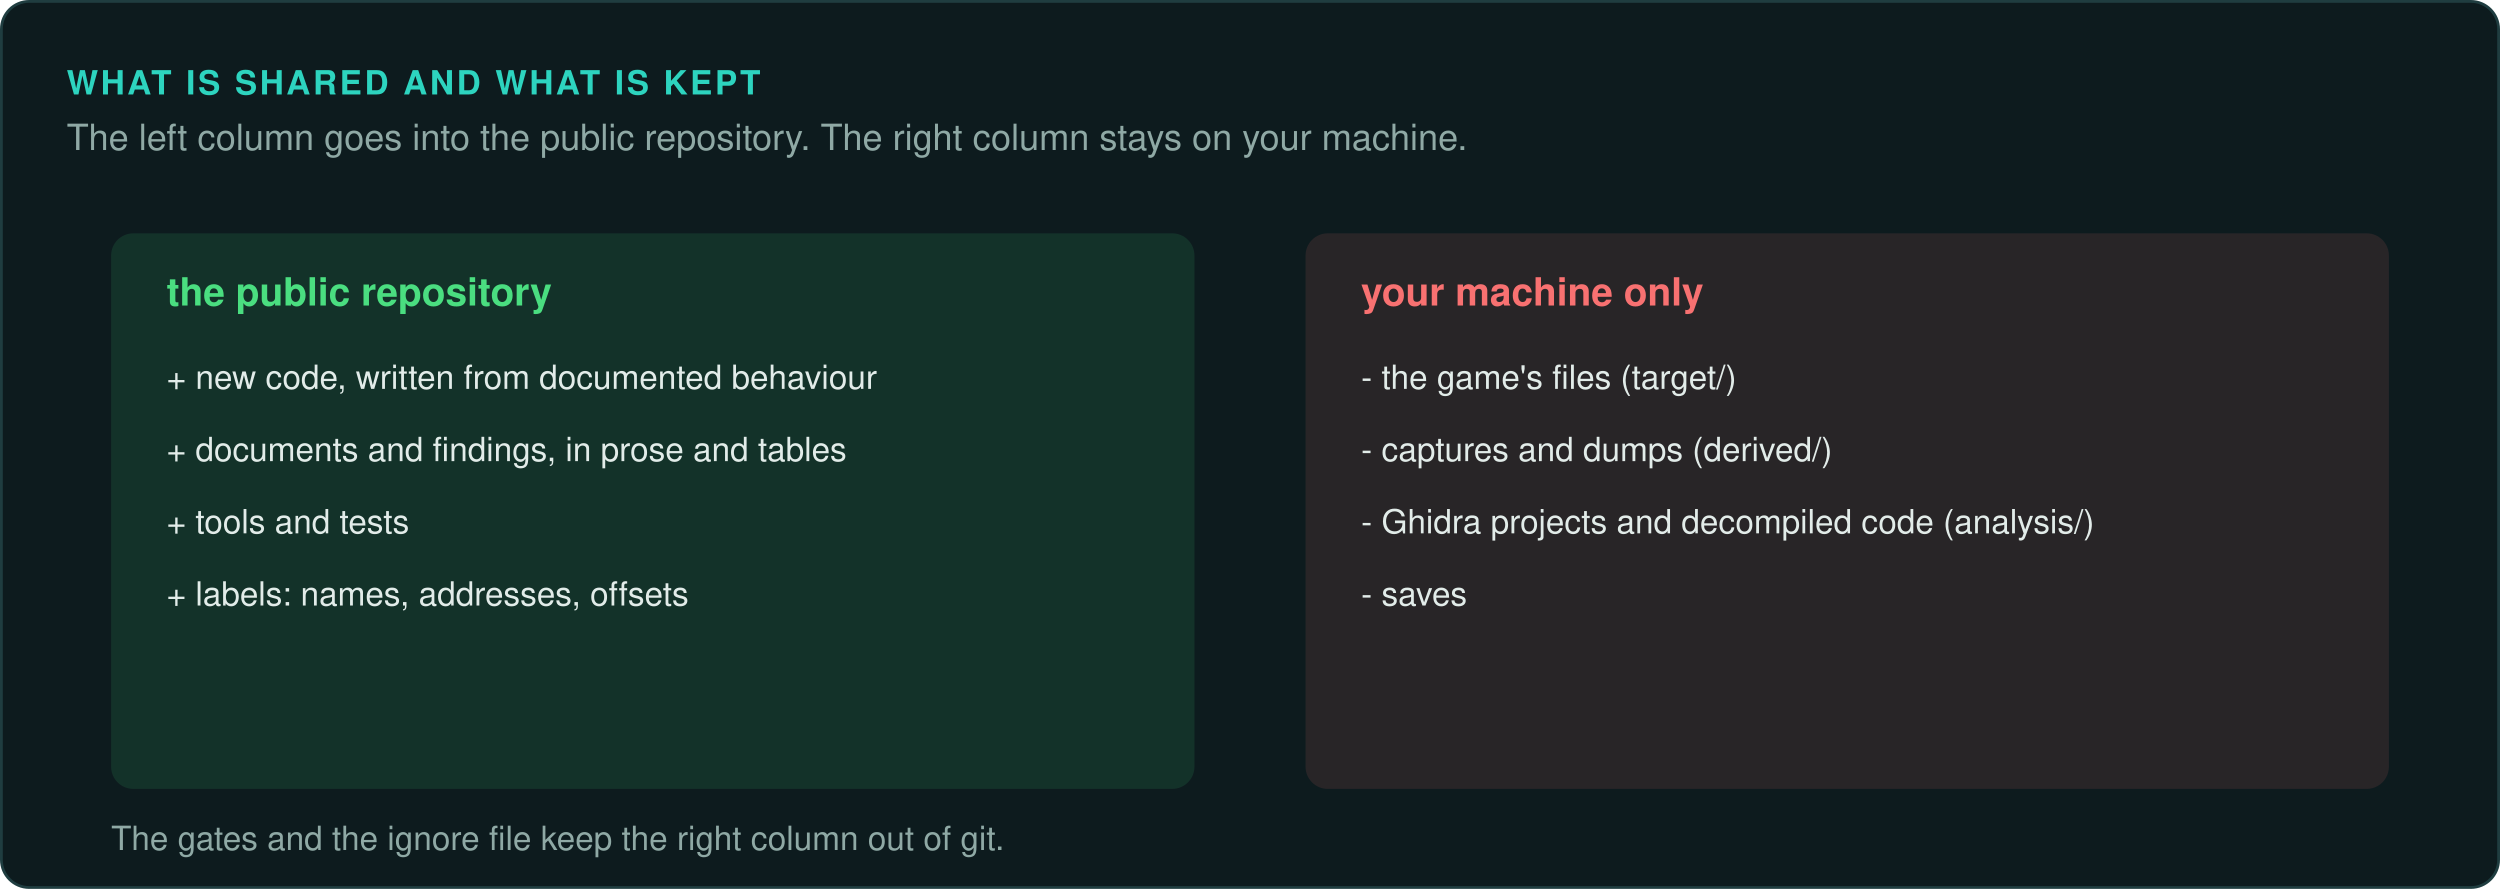
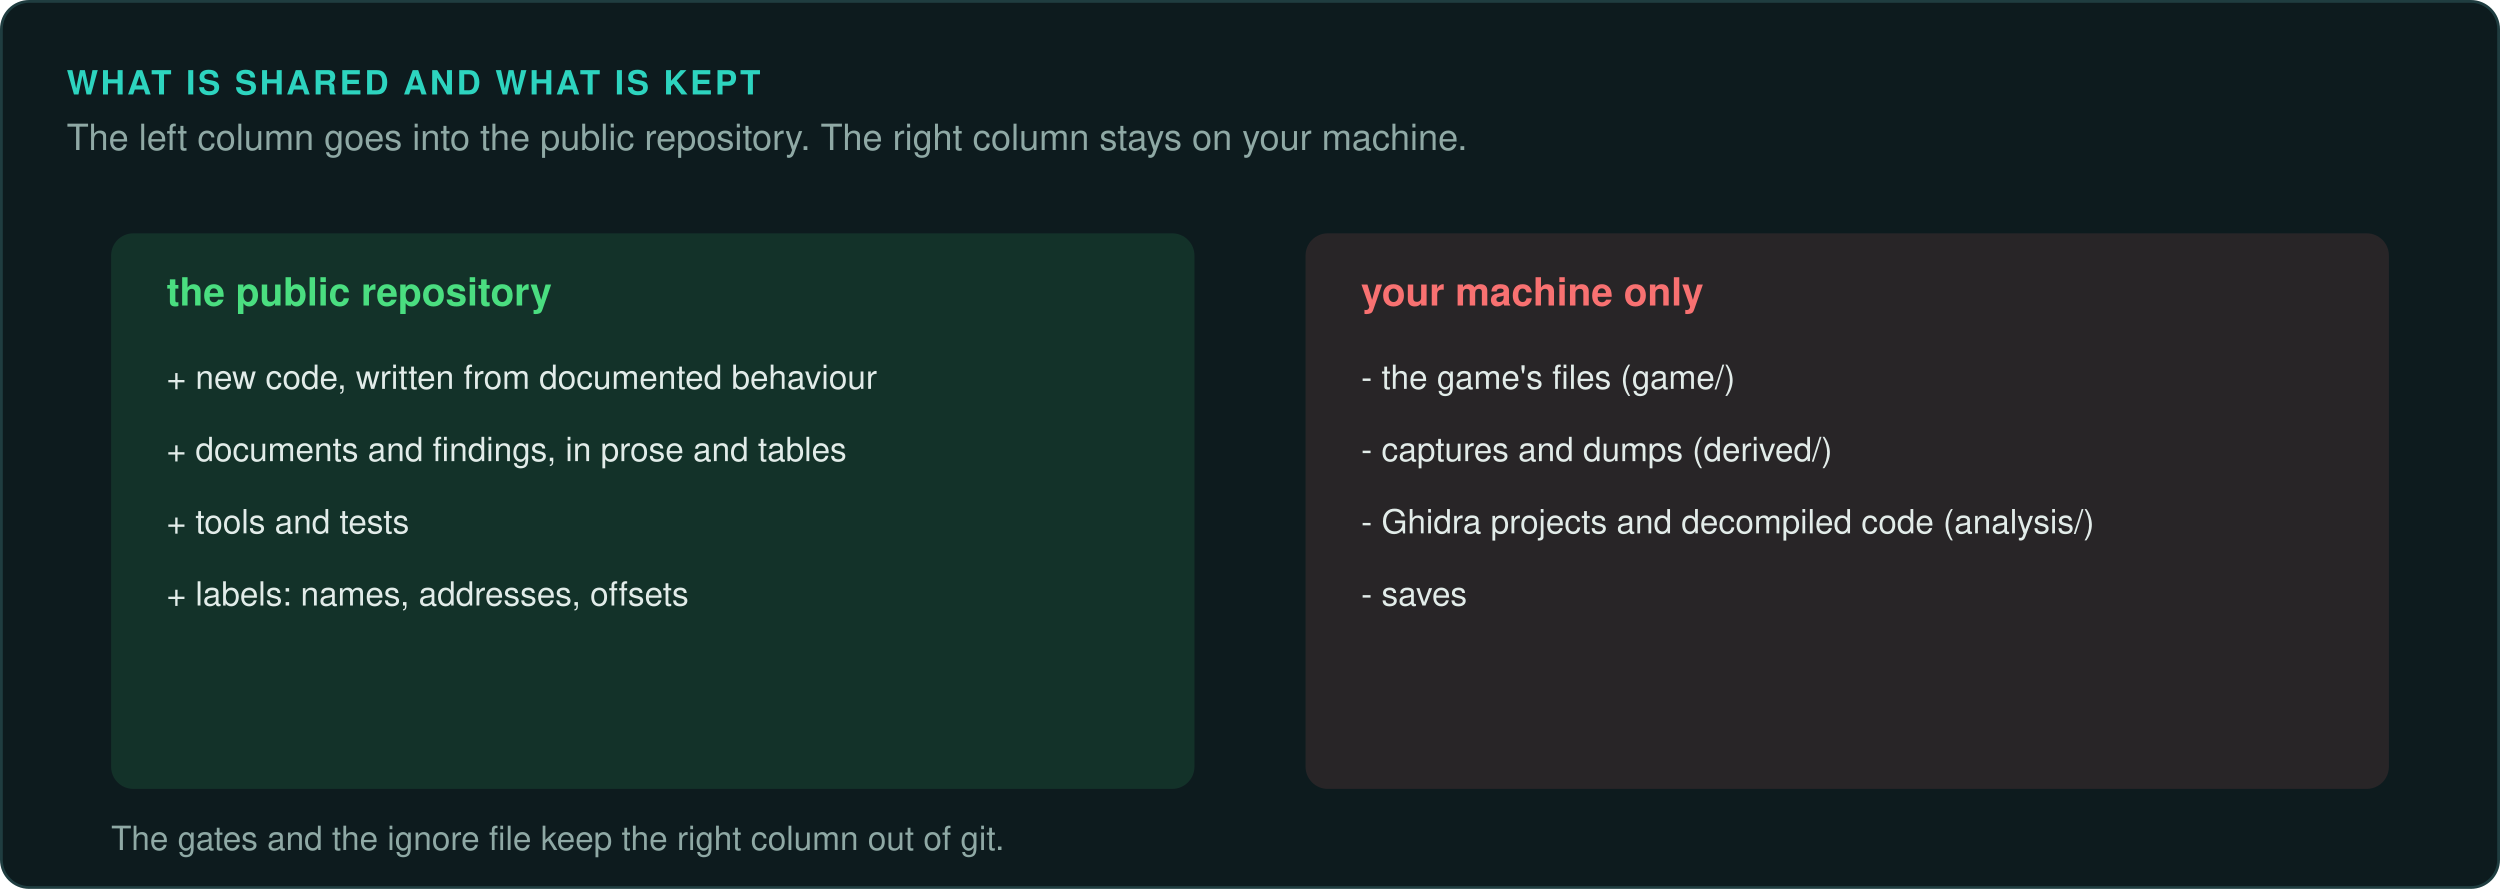
<svg xmlns="http://www.w3.org/2000/svg" width="900" height="320" viewBox="0 0 900 320" role="img" aria-label="What goes into the public repository (new code, documents, tools, labels) and what stays on the player's machine (the game's files, captures, decompiled output)">
  <rect x="0.5" y="0.5" width="899" height="319" rx="10" fill="#0d1b1e" stroke="#1f3d40" />
  <defs>
    <marker id="arrow" viewBox="0 0 8 8" refX="7" refY="4" markerWidth="7" markerHeight="7" orient="auto">
      <path d="M0 0L8 4L0 8z" fill="#8fa9a5" />
    </marker>
  </defs>
  <text x="24.0" y="34.0" font-family="ui-sans-serif, -apple-system, 'Segoe UI', Helvetica, Arial, sans-serif" font-size="12" font-weight="600" fill="#2dd4bf" text-anchor="start" letter-spacing="0.08em">WHAT IS SHARED AND WHAT IS KEPT</text>
  <text x="24.0" y="54.0" font-family="ui-sans-serif, -apple-system, 'Segoe UI', Helvetica, Arial, sans-serif" font-size="13" font-weight="400" fill="#8fa9a5" text-anchor="start">The left column goes into the public repository. The right column stays on your machine.</text>
  <rect x="40.0" y="84.0" width="390.0" height="200.0" rx="8" fill="#4ade80" stroke="none" fill-opacity="0.12" />
  <text x="60.0" y="110.0" font-family="ui-sans-serif, -apple-system, 'Segoe UI', Helvetica, Arial, sans-serif" font-size="14" font-weight="600" fill="#4ade80" text-anchor="start">the public repository</text>
  <text x="60.0" y="140.0" font-family="ui-sans-serif, -apple-system, 'Segoe UI', Helvetica, Arial, sans-serif" font-size="12" font-weight="400" fill="#e2ece9" text-anchor="start">+ new code, written from documented behaviour</text>
  <text x="60.0" y="166.0" font-family="ui-sans-serif, -apple-system, 'Segoe UI', Helvetica, Arial, sans-serif" font-size="12" font-weight="400" fill="#e2ece9" text-anchor="start">+ documents and findings, in prose and tables</text>
  <text x="60.0" y="192.0" font-family="ui-sans-serif, -apple-system, 'Segoe UI', Helvetica, Arial, sans-serif" font-size="12" font-weight="400" fill="#e2ece9" text-anchor="start">+ tools and tests</text>
  <text x="60.0" y="218.0" font-family="ui-sans-serif, -apple-system, 'Segoe UI', Helvetica, Arial, sans-serif" font-size="12" font-weight="400" fill="#e2ece9" text-anchor="start">+ labels: names, addresses, offsets</text>
  <rect x="470.0" y="84.0" width="390.0" height="200.0" rx="8" fill="#f87171" stroke="none" fill-opacity="0.12" />
  <text x="490.0" y="110.0" font-family="ui-sans-serif, -apple-system, 'Segoe UI', Helvetica, Arial, sans-serif" font-size="14" font-weight="600" fill="#f87171" text-anchor="start">your machine only</text>
-   <text x="490.0" y="140.0" font-family="ui-sans-serif, -apple-system, 'Segoe UI', Helvetica, Arial, sans-serif" font-size="12" font-weight="400" fill="#e2ece9" text-anchor="start">- the game's files (target/)</text>
+   <text x="490.0" y="140.0" font-family="ui-sans-serif, -apple-system, 'Segoe UI', Helvetica, Arial, sans-serif" font-size="12" font-weight="400" fill="#e2ece9" text-anchor="start">- the game's files (game/)</text>
  <text x="490.0" y="166.0" font-family="ui-sans-serif, -apple-system, 'Segoe UI', Helvetica, Arial, sans-serif" font-size="12" font-weight="400" fill="#e2ece9" text-anchor="start">- captures and dumps (derived/)</text>
  <text x="490.0" y="192.0" font-family="ui-sans-serif, -apple-system, 'Segoe UI', Helvetica, Arial, sans-serif" font-size="12" font-weight="400" fill="#e2ece9" text-anchor="start">- Ghidra projects and decompiled code (analysis/)</text>
  <text x="490.0" y="218.0" font-family="ui-sans-serif, -apple-system, 'Segoe UI', Helvetica, Arial, sans-serif" font-size="12" font-weight="400" fill="#e2ece9" text-anchor="start">- saves</text>
  <text x="40.0" y="306.0" font-family="ui-sans-serif, -apple-system, 'Segoe UI', Helvetica, Arial, sans-serif" font-size="12" font-weight="400" fill="#8fa9a5" text-anchor="start">The gates and the ignore file keep the right column out of git.</text>
</svg>
